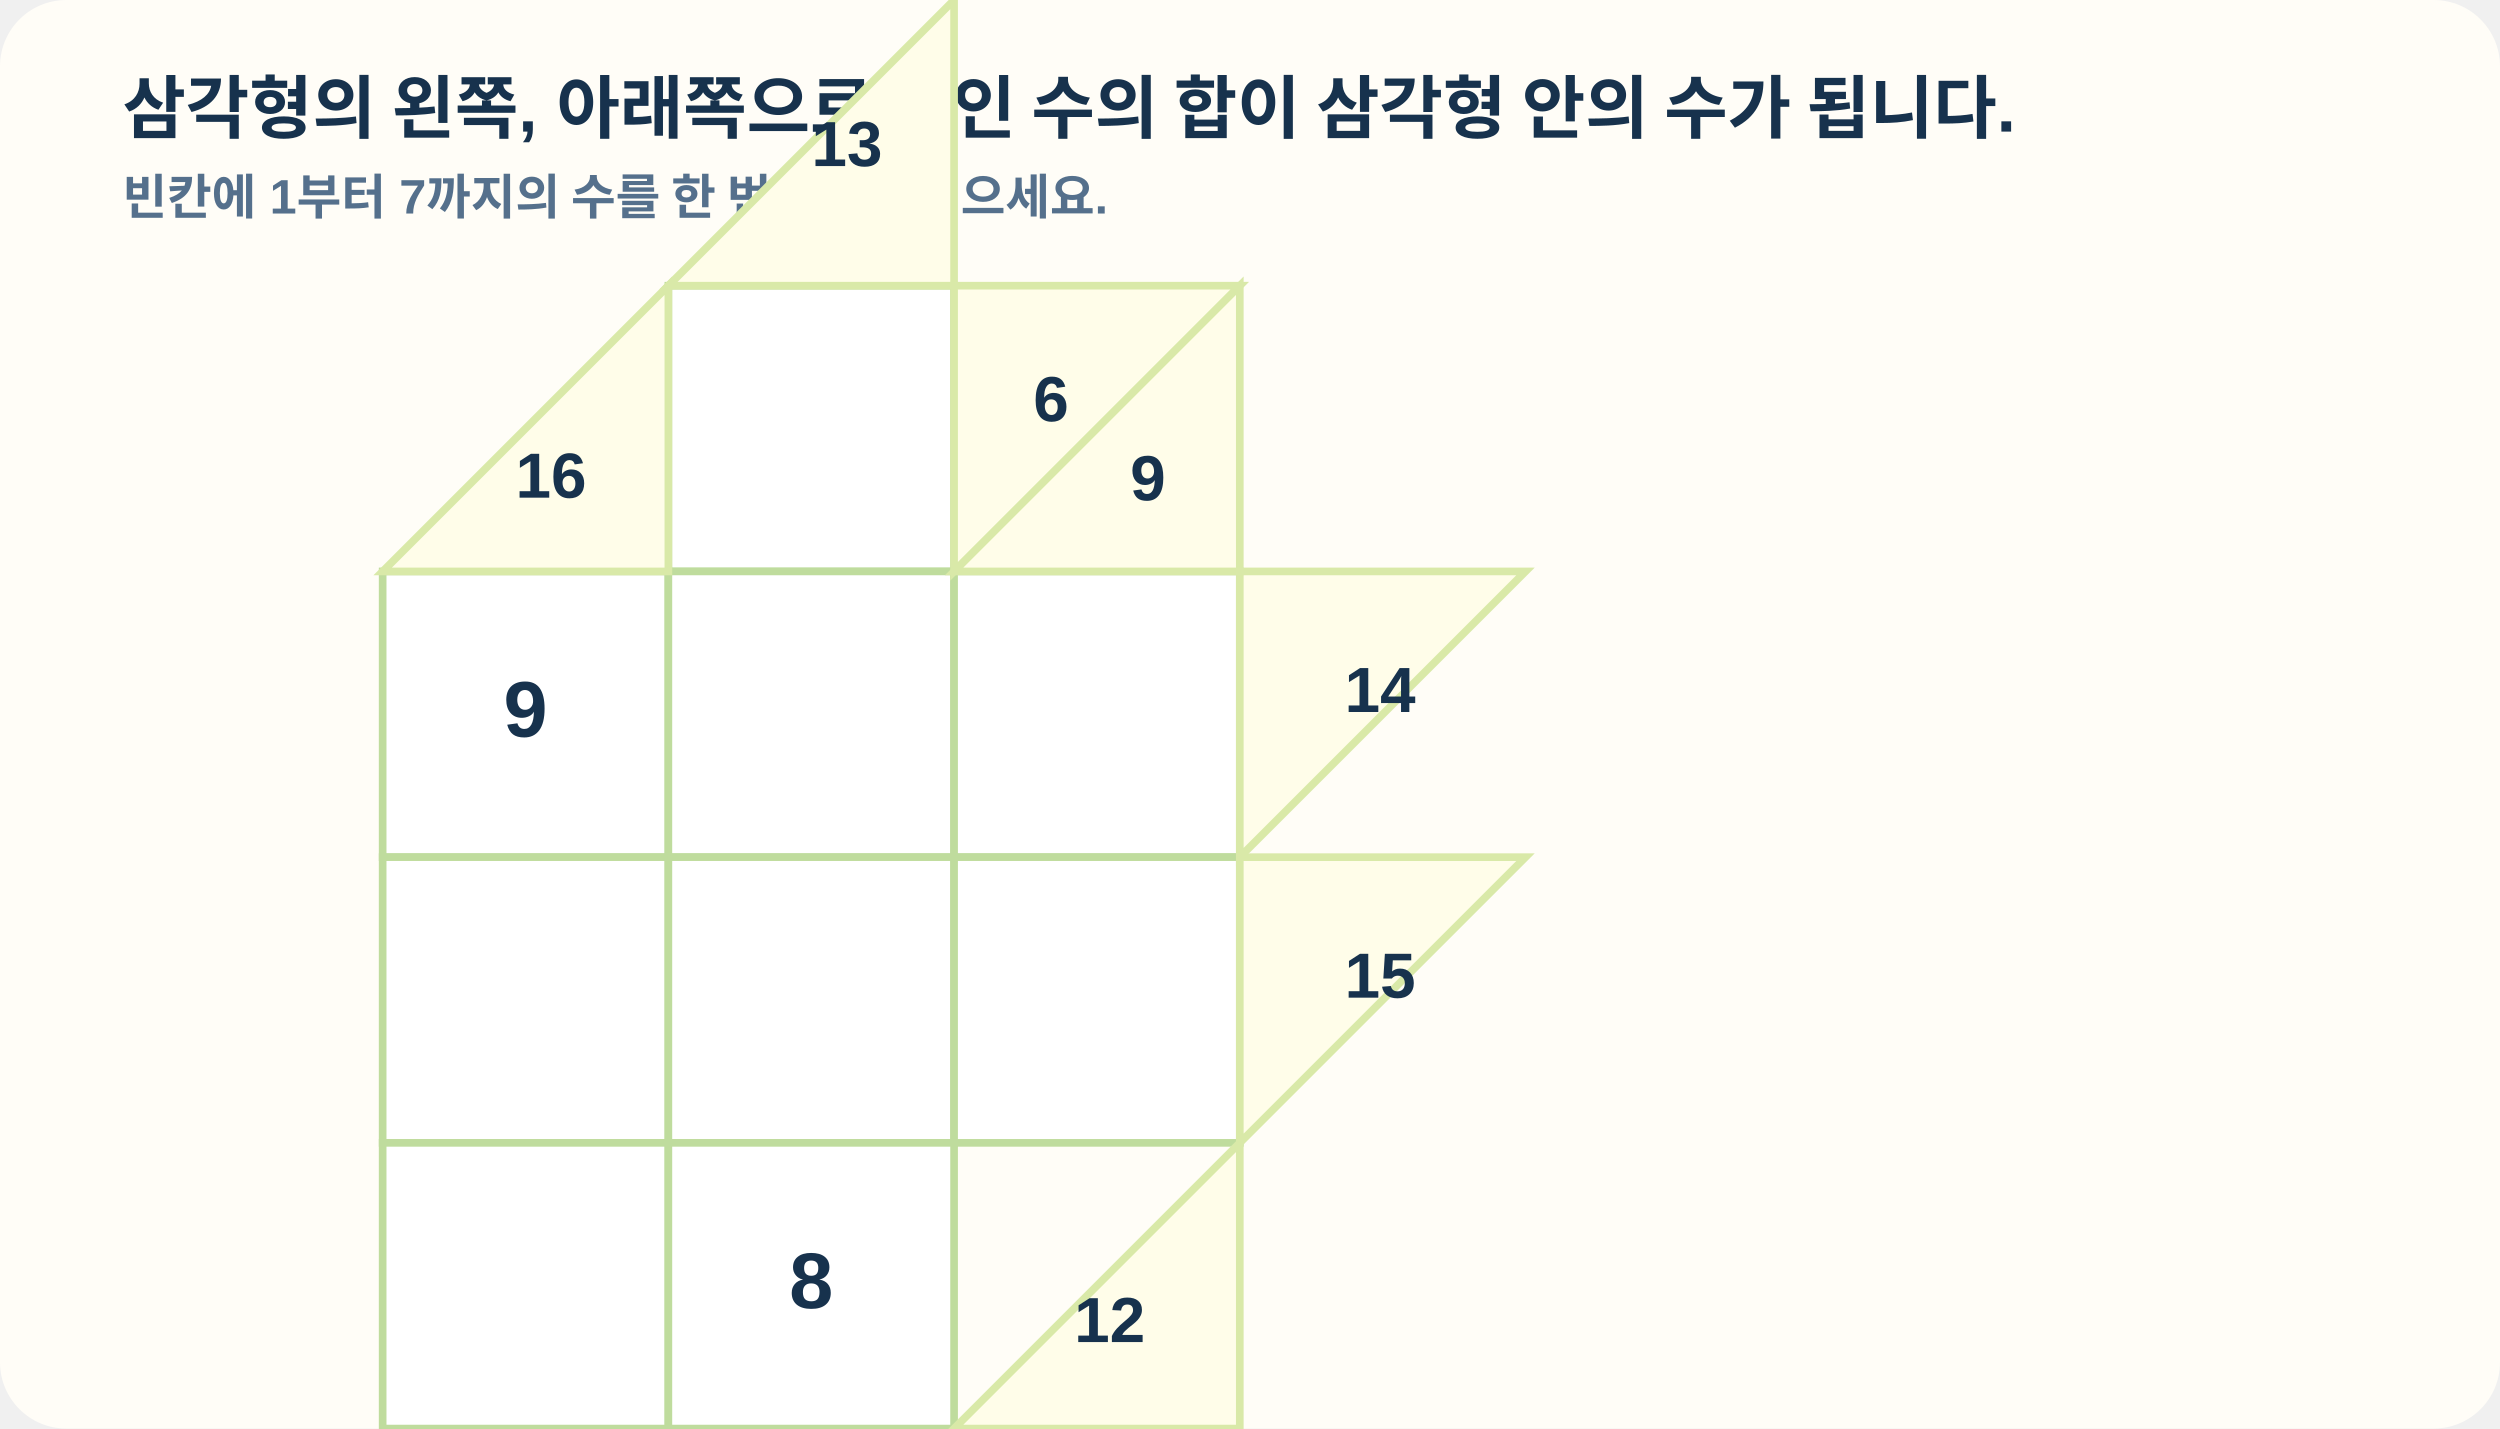
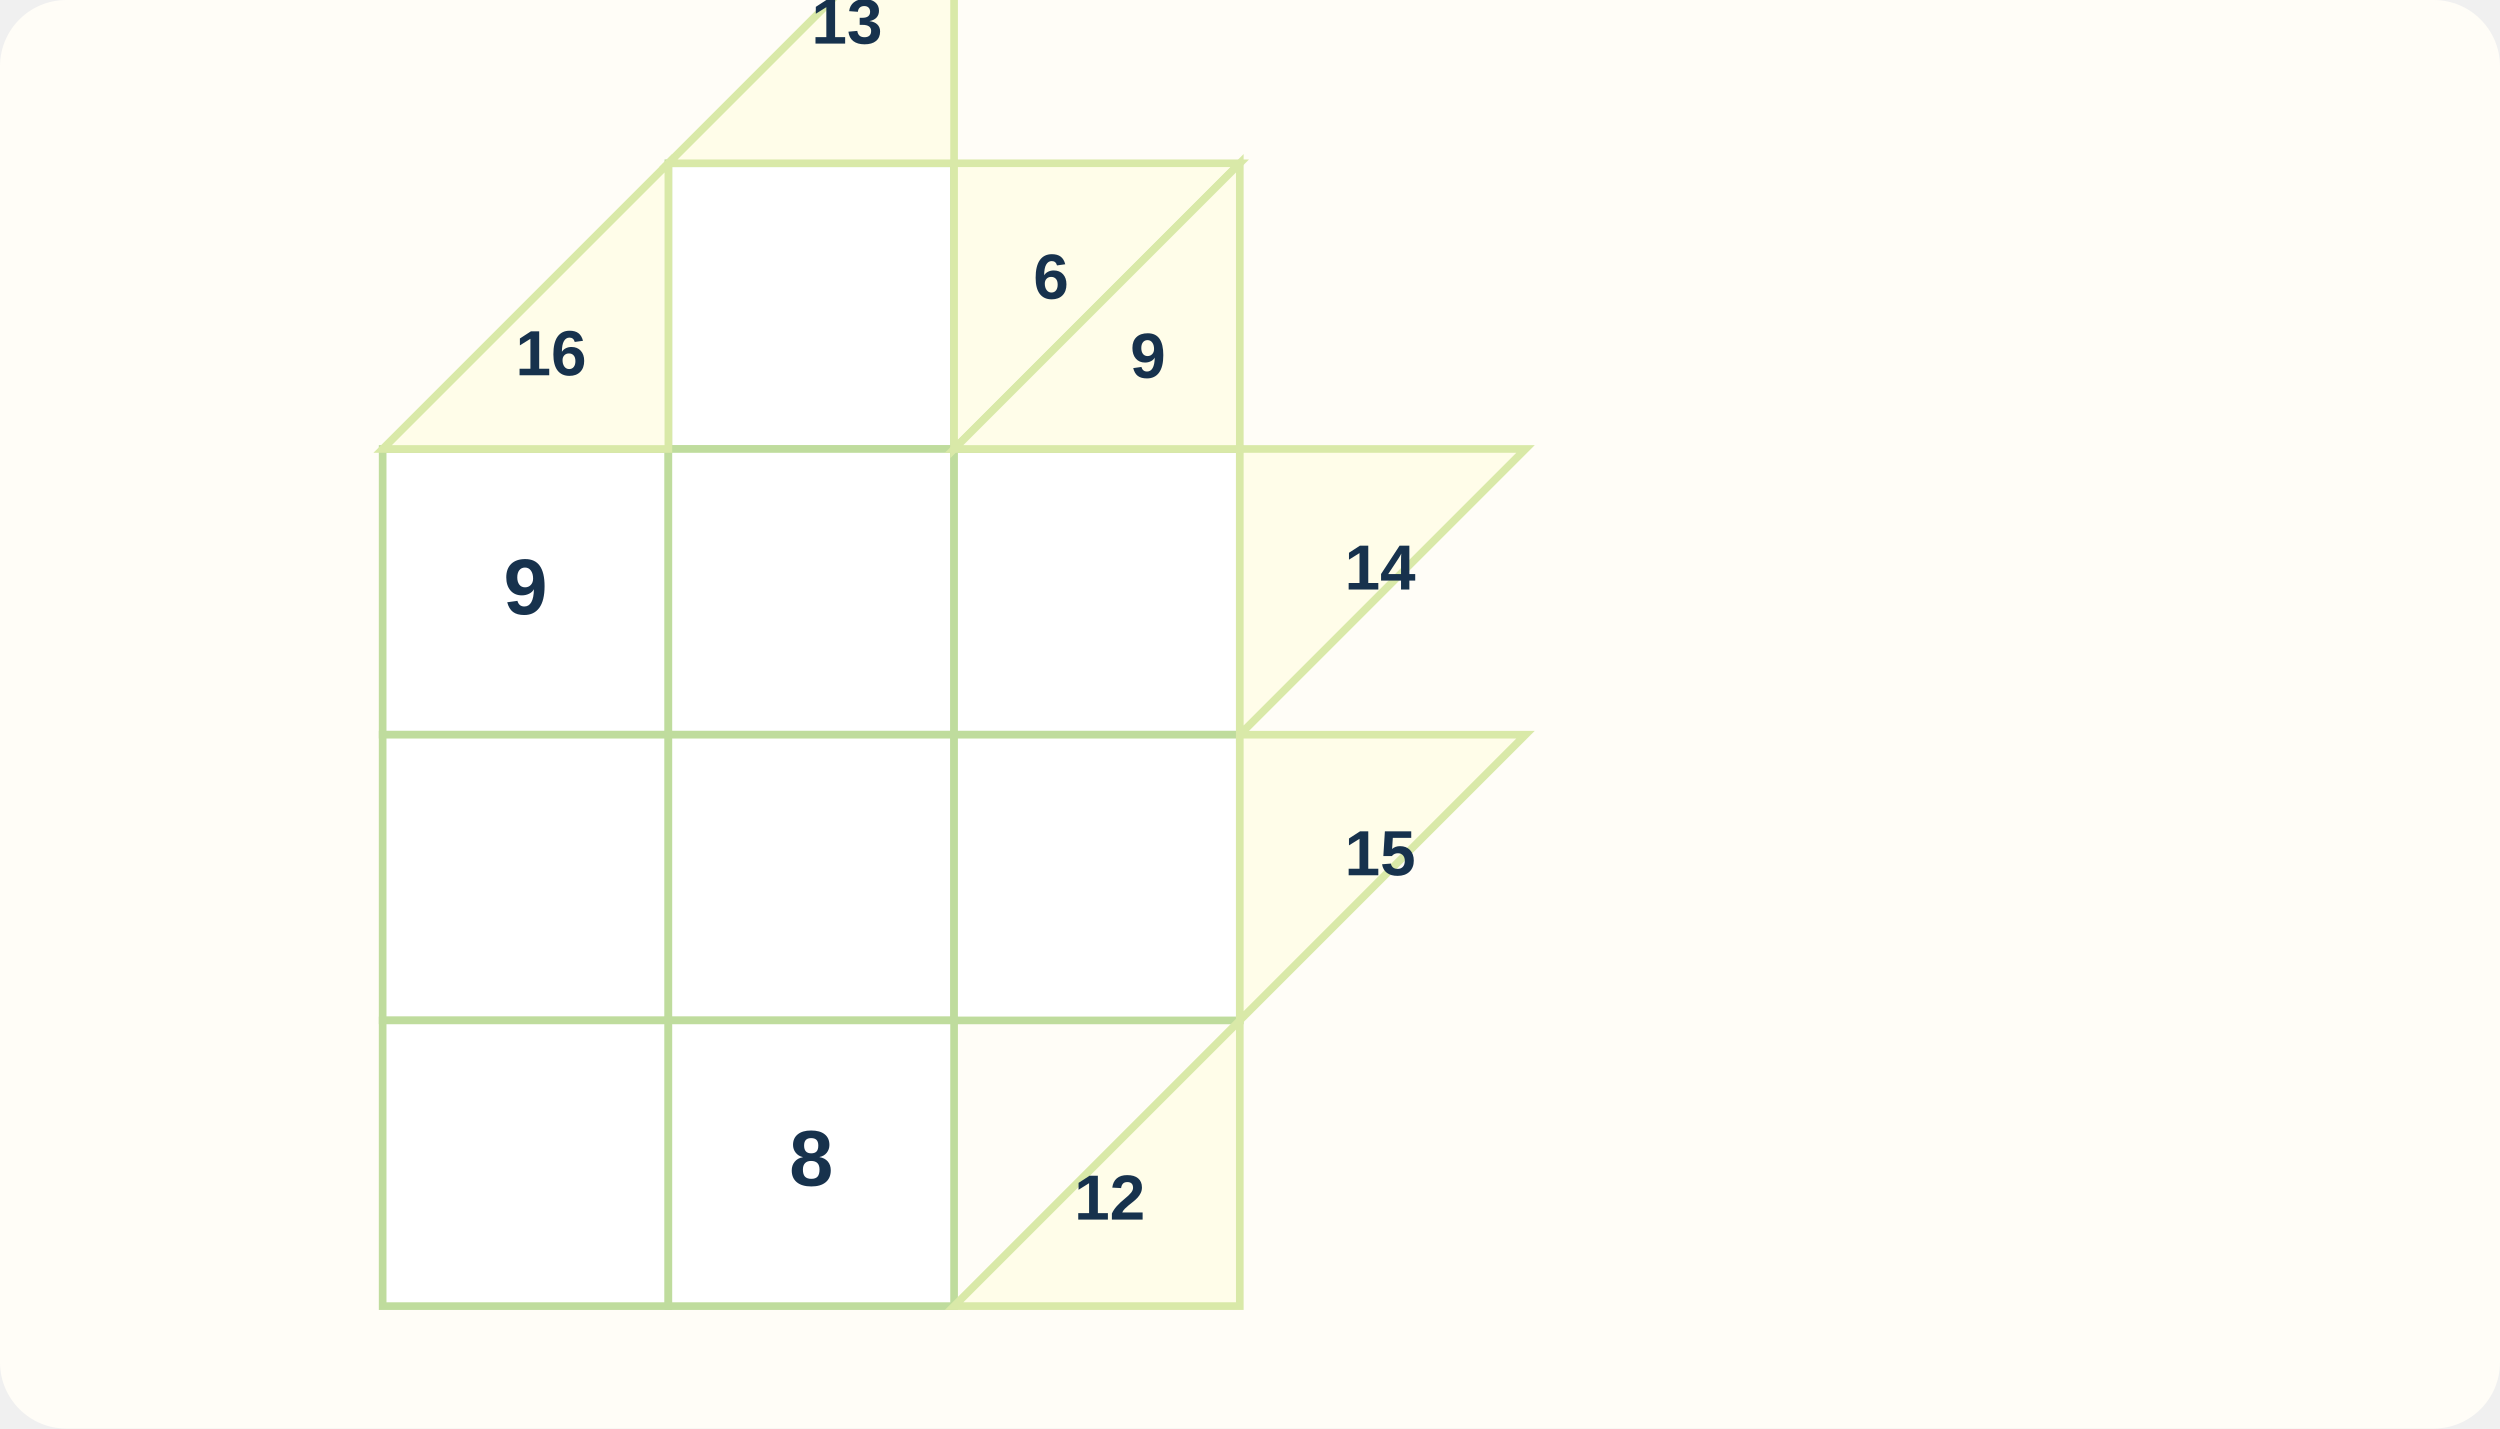
<svg xmlns="http://www.w3.org/2000/svg" width="980" height="560" viewBox="0 0 980 560">
  <defs>
    <style>
      .bg{fill:#fffdf7}.title{font:700 27px Arial,"Noto Sans KR",sans-serif;fill:#17324d}.sub{font:600 19px Arial,"Noto Sans KR",sans-serif;fill:#55708c}
      .cell{fill:#fff;stroke:#bfdc9d;stroke-width:3}.tri{fill:#fffde9;stroke:#d9e9a8;stroke-width:3}.given{font:700 31px Arial,sans-serif;fill:#17324d;text-anchor:middle;dominant-baseline:middle}.sum{font:700 25px Arial,sans-serif;fill:#17324d;text-anchor:middle;dominant-baseline:middle}
    </style>
  </defs>
  <rect class="bg" width="980" height="560" rx="26" />
-   <text class="title" x="48" y="52">삼각형의 왼쪽, 아래쪽으로 쓰인 수의 합이 삼각형 안의 수가 됩니다.</text>
-   <text class="sub" x="48" y="84">빈칸에 1부터 7까지의 수를 한 번씩만 써넣으세요.</text>
-   <g transform="translate(150 112)">
+   <g transform="translate(150 64)">
    <rect class="cell" x="112" y="0" width="112" height="112" />
    <rect class="cell" x="0" y="112" width="112" height="112" />
    <text class="given" x="56" y="168">9</text>
    <rect class="cell" x="112" y="112" width="112" height="112" />
    <rect class="cell" x="224" y="112" width="112" height="112" />
    <rect class="cell" x="0" y="224" width="112" height="112" />
    <rect class="cell" x="112" y="224" width="112" height="112" />
    <rect class="cell" x="224" y="224" width="112" height="112" />
    <rect class="cell" x="0" y="336" width="112" height="112" />
    <rect class="cell" x="112" y="336" width="112" height="112" />
    <text class="given" x="168" y="392">8</text>
    <polygon class="tri" points="0,112 112,112 112,0" />
    <text class="sum" x="66" y="76">16</text>
    <polygon class="tri" points="112,0 224,0 224,-112" />
    <text class="sum" x="182" y="-54">13</text>
    <polygon class="tri" points="224,0 336,0 224,112" />
    <text class="sum" x="262" y="46">6</text>
    <polygon class="tri" points="336,112 448,112 336,224" />
    <text class="sum" x="391" y="160">14</text>
    <polygon class="tri" points="336,224 448,224 336,336" />
    <text class="sum" x="391" y="272">15</text>
    <polygon class="tri" points="224,448 336,336 336,448" />
    <text class="sum" x="285" y="407">12</text>
    <polygon class="tri" points="224,112 336,0 336,112" />
    <text class="sum" x="300" y="77">9</text>
  </g>
</svg>
